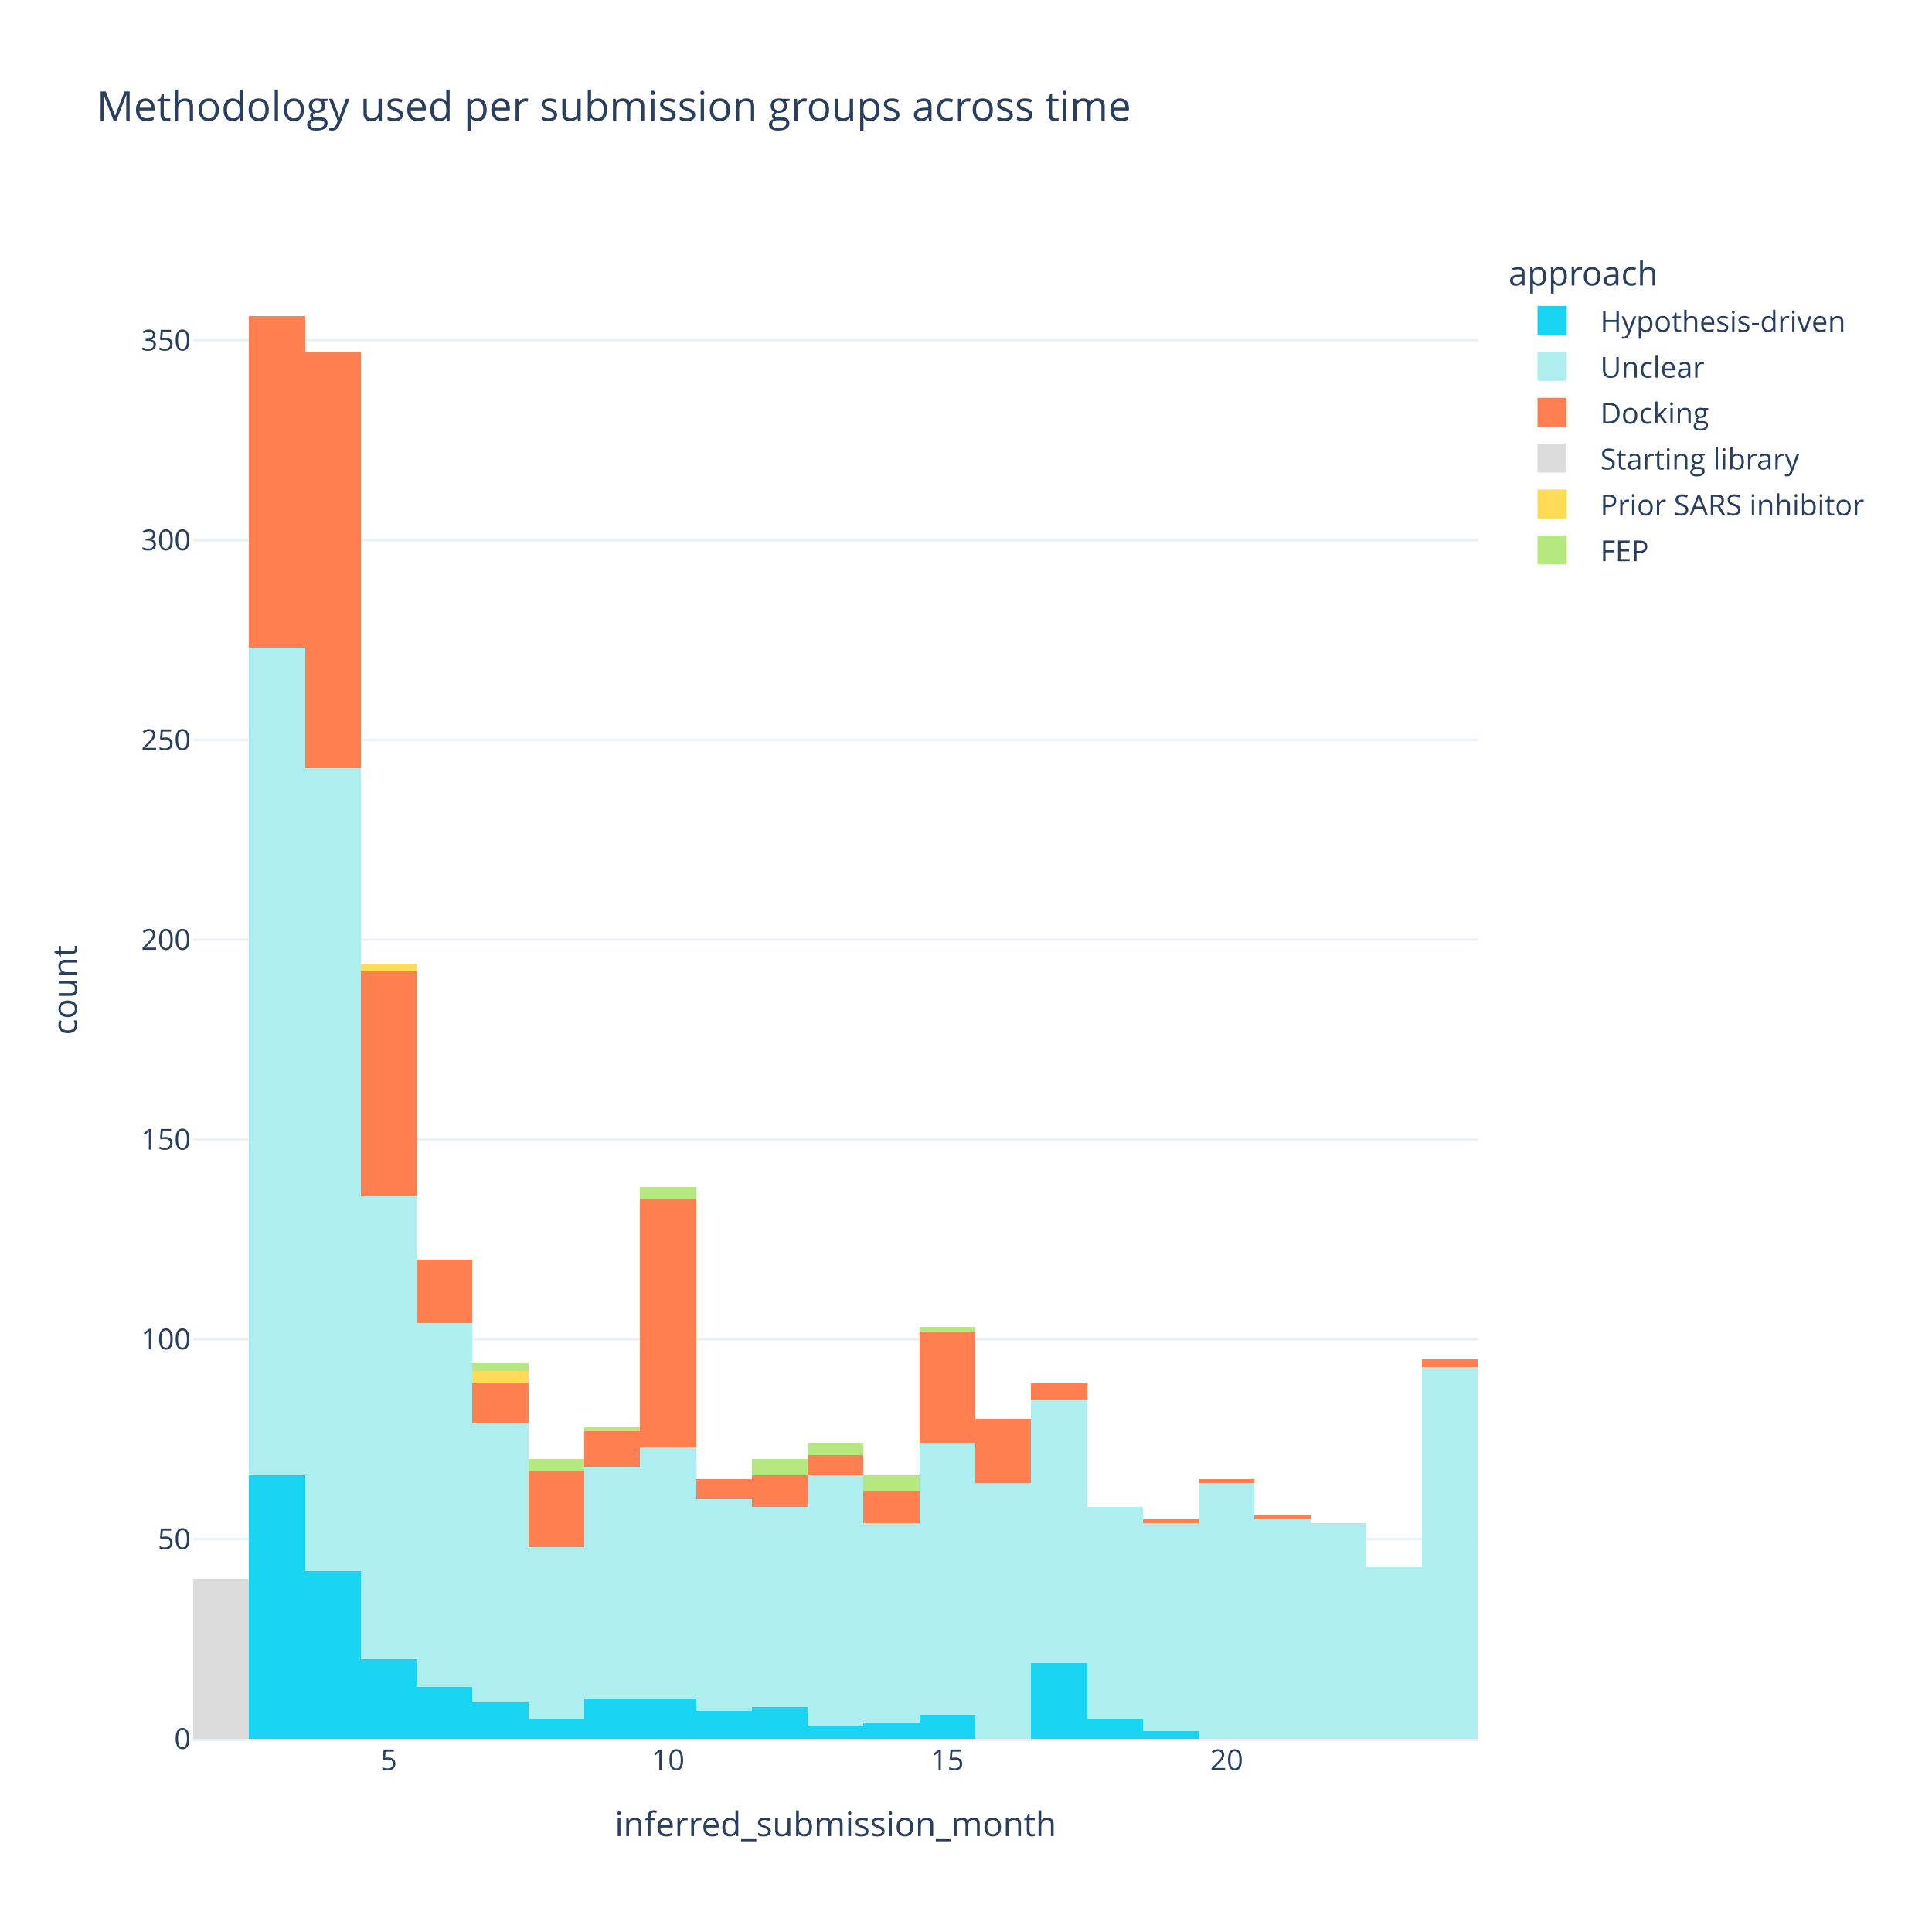
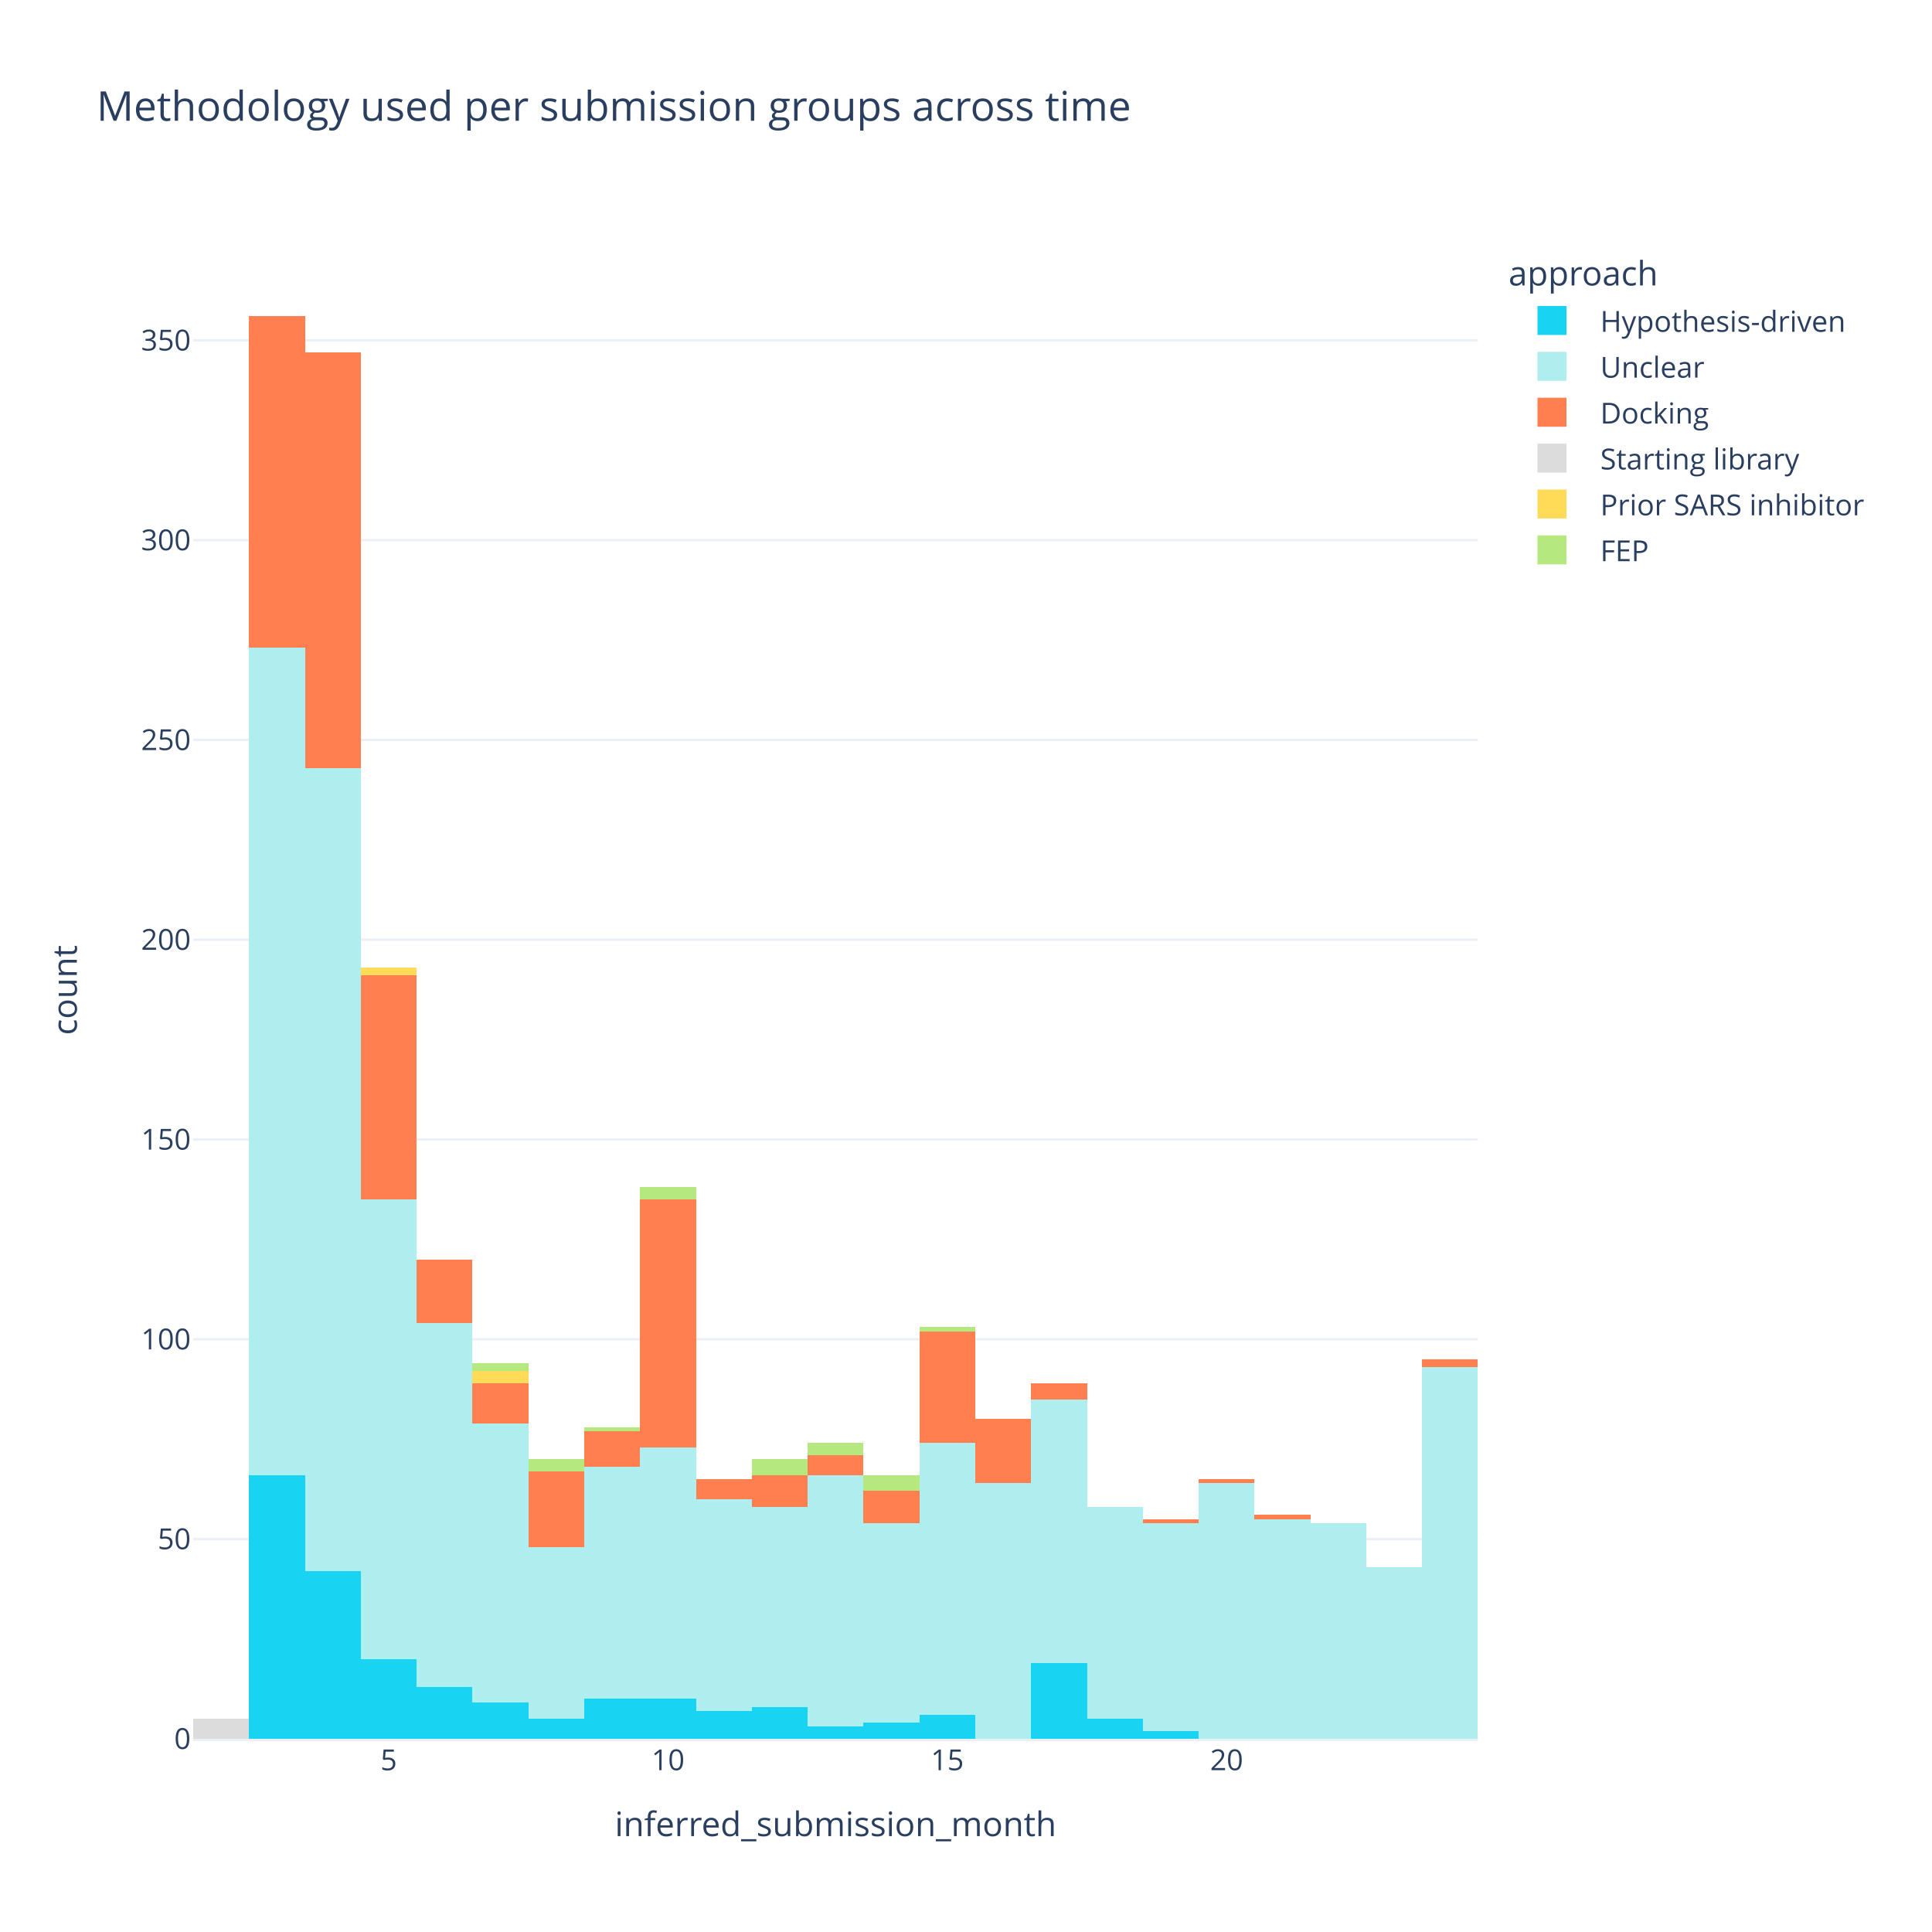
<svg xmlns="http://www.w3.org/2000/svg" class="main-svg" width="1600" height="1600" style="" viewBox="0 0 800 800">
  <rect x="0" y="0" width="800" height="800" style="fill: rgb(255, 255, 255); fill-opacity: 1;" />
-   <defs id="defs-e76410">
+   <defs id="defs-b74aac">
    <g class="clips">
-       <clipPath id="clipe76410xyplot" class="plotclip">
+       <clipPath id="clipb74aacxyplot" class="plotclip">
        <rect width="532" height="620" />
      </clipPath>
-       <clipPath class="axesclip" id="clipe76410x">
+       <clipPath class="axesclip" id="clipb74aacx">
        <rect x="80" y="0" width="532" height="800" />
      </clipPath>
-       <clipPath class="axesclip" id="clipe76410y">
+       <clipPath class="axesclip" id="clipb74aacy">
        <rect x="0" y="100" width="800" height="620" />
      </clipPath>
-       <clipPath class="axesclip" id="clipe76410xy">
+       <clipPath class="axesclip" id="clipb74aacxy">
        <rect x="80" y="100" width="532" height="620" />
      </clipPath>
    </g>
    <g class="gradients" />
    <g class="patterns" />
  </defs>
  <g class="bglayer" />
  <g class="layer-below">
    <g class="imagelayer" />
    <g class="shapelayer" />
  </g>
  <g class="cartesianlayer">
    <g class="subplot xy">
      <g class="layer-subplot">
        <g class="shapelayer" />
        <g class="imagelayer" />
      </g>
      <g class="minor-gridlayer">
        <g class="x" />
        <g class="y" />
      </g>
      <g class="gridlayer">
        <g class="x" />
        <g class="y">
          <path class="ygrid crisp" transform="translate(0,637.28)" d="M80,0h532" style="stroke: rgb(235, 240, 248); stroke-opacity: 1; stroke-width: 1px;" />
          <path class="ygrid crisp" transform="translate(0,554.55)" d="M80,0h532" style="stroke: rgb(235, 240, 248); stroke-opacity: 1; stroke-width: 1px;" />
          <path class="ygrid crisp" transform="translate(0,471.83)" d="M80,0h532" style="stroke: rgb(235, 240, 248); stroke-opacity: 1; stroke-width: 1px;" />
          <path class="ygrid crisp" transform="translate(0,389.1)" d="M80,0h532" style="stroke: rgb(235, 240, 248); stroke-opacity: 1; stroke-width: 1px;" />
          <path class="ygrid crisp" transform="translate(0,306.38)" d="M80,0h532" style="stroke: rgb(235, 240, 248); stroke-opacity: 1; stroke-width: 1px;" />
          <path class="ygrid crisp" transform="translate(0,223.65)" d="M80,0h532" style="stroke: rgb(235, 240, 248); stroke-opacity: 1; stroke-width: 1px;" />
          <path class="ygrid crisp" transform="translate(0,140.93)" d="M80,0h532" style="stroke: rgb(235, 240, 248); stroke-opacity: 1; stroke-width: 1px;" />
        </g>
      </g>
      <g class="zerolinelayer">
        <path class="yzl zl crisp" transform="translate(0,720)" d="M80,0h532" style="stroke: rgb(235, 240, 248); stroke-opacity: 1; stroke-width: 2px;" />
      </g>
      <path class="xlines-below" />
      <path class="ylines-below" />
      <g class="overlines-below" />
      <g class="xaxislayer-below" />
      <g class="yaxislayer-below" />
      <g class="overaxes-below" />
-       <g class="plot" transform="translate(80,100)" clip-path="url(#clipe76410xyplot)">
+       <g class="plot" transform="translate(80,100)" clip-path="url(#clipb74aacxyplot)">
        <g class="barlayer mlayer">
          <g class="trace bars" shape-rendering="crispEdges" style="opacity: 1;">
            <g class="points">
              <g class="point">
                <path d="M23.13,620V510.8H46.26V620Z" style="vector-effect: non-scaling-stroke; opacity: 1; stroke-width: 0px; fill: rgb(25, 211, 243); fill-opacity: 1;" />
              </g>
              <g class="point">
                <path d="M46.26,620V550.51H69.39V620Z" style="vector-effect: non-scaling-stroke; opacity: 1; stroke-width: 0px; fill: rgb(25, 211, 243); fill-opacity: 1;" />
              </g>
              <g class="point">
                <path d="M69.39,620V586.91H92.52V620Z" style="vector-effect: non-scaling-stroke; opacity: 1; stroke-width: 0px; fill: rgb(25, 211, 243); fill-opacity: 1;" />
              </g>
              <g class="point">
                <path d="M92.52,620V598.49H115.65V620Z" style="vector-effect: non-scaling-stroke; opacity: 1; stroke-width: 0px; fill: rgb(25, 211, 243); fill-opacity: 1;" />
              </g>
              <g class="point">
                <path d="M115.65,620V605.11H138.78V620Z" style="vector-effect: non-scaling-stroke; opacity: 1; stroke-width: 0px; fill: rgb(25, 211, 243); fill-opacity: 1;" />
              </g>
              <g class="point">
                <path d="M138.78,620V611.73H161.91V620Z" style="vector-effect: non-scaling-stroke; opacity: 1; stroke-width: 0px; fill: rgb(25, 211, 243); fill-opacity: 1;" />
              </g>
              <g class="point">
                <path d="M161.91,620V603.46H185.04V620Z" style="vector-effect: non-scaling-stroke; opacity: 1; stroke-width: 0px; fill: rgb(25, 211, 243); fill-opacity: 1;" />
              </g>
              <g class="point">
                <path d="M185.04,620V603.46H208.17V620Z" style="vector-effect: non-scaling-stroke; opacity: 1; stroke-width: 0px; fill: rgb(25, 211, 243); fill-opacity: 1;" />
              </g>
              <g class="point">
                <path d="M208.17,620V608.42H231.3V620Z" style="vector-effect: non-scaling-stroke; opacity: 1; stroke-width: 0px; fill: rgb(25, 211, 243); fill-opacity: 1;" />
              </g>
              <g class="point">
                <path d="M231.3,620V606.76H254.43V620Z" style="vector-effect: non-scaling-stroke; opacity: 1; stroke-width: 0px; fill: rgb(25, 211, 243); fill-opacity: 1;" />
              </g>
              <g class="point">
                <path d="M254.43,620V615.04H277.57V620Z" style="vector-effect: non-scaling-stroke; opacity: 1; stroke-width: 0px; fill: rgb(25, 211, 243); fill-opacity: 1;" />
              </g>
              <g class="point">
                <path d="M277.57,620V613.38H300.7V620Z" style="vector-effect: non-scaling-stroke; opacity: 1; stroke-width: 0px; fill: rgb(25, 211, 243); fill-opacity: 1;" />
              </g>
              <g class="point">
                <path d="M300.7,620V610.07H323.83V620Z" style="vector-effect: non-scaling-stroke; opacity: 1; stroke-width: 0px; fill: rgb(25, 211, 243); fill-opacity: 1;" />
              </g>
              <g class="point">
                <path d="M0,0Z" style="vector-effect: non-scaling-stroke; opacity: 1; stroke-width: 0px; fill: rgb(25, 211, 243); fill-opacity: 1;" />
              </g>
              <g class="point">
                <path d="M346.96,620V588.56H370.09V620Z" style="vector-effect: non-scaling-stroke; opacity: 1; stroke-width: 0px; fill: rgb(25, 211, 243); fill-opacity: 1;" />
              </g>
              <g class="point">
                <path d="M370.09,620V611.73H393.22V620Z" style="vector-effect: non-scaling-stroke; opacity: 1; stroke-width: 0px; fill: rgb(25, 211, 243); fill-opacity: 1;" />
              </g>
              <g class="point">
                <path d="M393.22,620V616.69H416.35V620Z" style="vector-effect: non-scaling-stroke; opacity: 1; stroke-width: 0px; fill: rgb(25, 211, 243); fill-opacity: 1;" />
              </g>
            </g>
          </g>
          <g class="trace bars" shape-rendering="crispEdges" style="opacity: 1;">
            <g class="points">
              <g class="point">
                <path d="M23.13,510.8V168.32H46.26V510.8Z" style="vector-effect: non-scaling-stroke; opacity: 1; stroke-width: 0px; fill: rgb(175, 238, 238); fill-opacity: 1;" />
              </g>
              <g class="point">
                <path d="M46.26,550.51V217.96H69.39V550.51Z" style="vector-effect: non-scaling-stroke; opacity: 1; stroke-width: 0px; fill: rgb(175, 238, 238); fill-opacity: 1;" />
              </g>
              <g class="point">
-                 <path d="M69.39,586.91V394.99H92.52V586.91Z" style="vector-effect: non-scaling-stroke; opacity: 1; stroke-width: 0px; fill: rgb(175, 238, 238); fill-opacity: 1;" />
+                 <path d="M69.39,586.91V396.64H92.52V586.91Z" style="vector-effect: non-scaling-stroke; opacity: 1; stroke-width: 0px; fill: rgb(175, 238, 238); fill-opacity: 1;" />
              </g>
              <g class="point">
                <path d="M92.52,598.49V447.93H115.65V598.49Z" style="vector-effect: non-scaling-stroke; opacity: 1; stroke-width: 0px; fill: rgb(175, 238, 238); fill-opacity: 1;" />
              </g>
              <g class="point">
                <path d="M115.65,605.11V489.29H138.78V605.11Z" style="vector-effect: non-scaling-stroke; opacity: 1; stroke-width: 0px; fill: rgb(175, 238, 238); fill-opacity: 1;" />
              </g>
              <g class="point">
                <path d="M138.78,611.73V540.58H161.91V611.73Z" style="vector-effect: non-scaling-stroke; opacity: 1; stroke-width: 0px; fill: rgb(175, 238, 238); fill-opacity: 1;" />
              </g>
              <g class="point">
                <path d="M161.91,603.46V507.49H185.04V603.46Z" style="vector-effect: non-scaling-stroke; opacity: 1; stroke-width: 0px; fill: rgb(175, 238, 238); fill-opacity: 1;" />
              </g>
              <g class="point">
                <path d="M185.04,603.46V499.22H208.17V603.46Z" style="vector-effect: non-scaling-stroke; opacity: 1; stroke-width: 0px; fill: rgb(175, 238, 238); fill-opacity: 1;" />
              </g>
              <g class="point">
                <path d="M208.17,608.42V520.73H231.3V608.42Z" style="vector-effect: non-scaling-stroke; opacity: 1; stroke-width: 0px; fill: rgb(175, 238, 238); fill-opacity: 1;" />
              </g>
              <g class="point">
                <path d="M231.3,606.76V524.04H254.43V606.76Z" style="vector-effect: non-scaling-stroke; opacity: 1; stroke-width: 0px; fill: rgb(175, 238, 238); fill-opacity: 1;" />
              </g>
              <g class="point">
                <path d="M254.43,615.04V510.8H277.57V615.04Z" style="vector-effect: non-scaling-stroke; opacity: 1; stroke-width: 0px; fill: rgb(175, 238, 238); fill-opacity: 1;" />
              </g>
              <g class="point">
                <path d="M277.57,613.38V530.66H300.7V613.38Z" style="vector-effect: non-scaling-stroke; opacity: 1; stroke-width: 0px; fill: rgb(175, 238, 238); fill-opacity: 1;" />
              </g>
              <g class="point">
                <path d="M300.7,610.07V497.57H323.83V610.07Z" style="vector-effect: non-scaling-stroke; opacity: 1; stroke-width: 0px; fill: rgb(175, 238, 238); fill-opacity: 1;" />
              </g>
              <g class="point">
                <path d="M323.83,620V514.11H346.96V620Z" style="vector-effect: non-scaling-stroke; opacity: 1; stroke-width: 0px; fill: rgb(175, 238, 238); fill-opacity: 1;" />
              </g>
              <g class="point">
                <path d="M346.96,588.56V479.37H370.09V588.56Z" style="vector-effect: non-scaling-stroke; opacity: 1; stroke-width: 0px; fill: rgb(175, 238, 238); fill-opacity: 1;" />
              </g>
              <g class="point">
                <path d="M370.09,611.73V524.04H393.22V611.73Z" style="vector-effect: non-scaling-stroke; opacity: 1; stroke-width: 0px; fill: rgb(175, 238, 238); fill-opacity: 1;" />
              </g>
              <g class="point">
                <path d="M393.22,616.69V530.66H416.35V616.69Z" style="vector-effect: non-scaling-stroke; opacity: 1; stroke-width: 0px; fill: rgb(175, 238, 238); fill-opacity: 1;" />
              </g>
              <g class="point">
                <path d="M416.35,620V514.11H439.48V620Z" style="vector-effect: non-scaling-stroke; opacity: 1; stroke-width: 0px; fill: rgb(175, 238, 238); fill-opacity: 1;" />
              </g>
              <g class="point">
                <path d="M439.48,620V529H462.61V620Z" style="vector-effect: non-scaling-stroke; opacity: 1; stroke-width: 0px; fill: rgb(175, 238, 238); fill-opacity: 1;" />
              </g>
              <g class="point">
                <path d="M462.61,620V530.66H485.74V620Z" style="vector-effect: non-scaling-stroke; opacity: 1; stroke-width: 0px; fill: rgb(175, 238, 238); fill-opacity: 1;" />
              </g>
              <g class="point">
                <path d="M485.74,620V548.86H508.87V620Z" style="vector-effect: non-scaling-stroke; opacity: 1; stroke-width: 0px; fill: rgb(175, 238, 238); fill-opacity: 1;" />
              </g>
              <g class="point">
                <path d="M508.87,620V466.13H532V620Z" style="vector-effect: non-scaling-stroke; opacity: 1; stroke-width: 0px; fill: rgb(175, 238, 238); fill-opacity: 1;" />
              </g>
            </g>
          </g>
          <g class="trace bars" shape-rendering="crispEdges" style="opacity: 1;">
            <g class="points">
              <g class="point">
                <path d="M23.13,168.32V31H46.26V168.32Z" style="vector-effect: non-scaling-stroke; opacity: 1; stroke-width: 0px; fill: rgb(255, 127, 80); fill-opacity: 1;" />
              </g>
              <g class="point">
                <path d="M46.26,217.96V45.89H69.39V217.96Z" style="vector-effect: non-scaling-stroke; opacity: 1; stroke-width: 0px; fill: rgb(255, 127, 80); fill-opacity: 1;" />
              </g>
              <g class="point">
-                 <path d="M69.39,394.99V302.34H92.52V394.99Z" style="vector-effect: non-scaling-stroke; opacity: 1; stroke-width: 0px; fill: rgb(255, 127, 80); fill-opacity: 1;" />
+                 <path d="M69.39,396.64V303.99H92.52V396.64Z" style="vector-effect: non-scaling-stroke; opacity: 1; stroke-width: 0px; fill: rgb(255, 127, 80); fill-opacity: 1;" />
              </g>
              <g class="point">
                <path d="M92.52,447.93V421.46H115.65V447.93Z" style="vector-effect: non-scaling-stroke; opacity: 1; stroke-width: 0px; fill: rgb(255, 127, 80); fill-opacity: 1;" />
              </g>
              <g class="point">
                <path d="M115.65,489.29V472.75H138.78V489.29Z" style="vector-effect: non-scaling-stroke; opacity: 1; stroke-width: 0px; fill: rgb(255, 127, 80); fill-opacity: 1;" />
              </g>
              <g class="point">
                <path d="M138.78,540.58V509.15H161.91V540.58Z" style="vector-effect: non-scaling-stroke; opacity: 1; stroke-width: 0px; fill: rgb(255, 127, 80); fill-opacity: 1;" />
              </g>
              <g class="point">
                <path d="M161.91,507.49V492.6H185.04V507.49Z" style="vector-effect: non-scaling-stroke; opacity: 1; stroke-width: 0px; fill: rgb(255, 127, 80); fill-opacity: 1;" />
              </g>
              <g class="point">
                <path d="M185.04,499.22V396.64H208.17V499.22Z" style="vector-effect: non-scaling-stroke; opacity: 1; stroke-width: 0px; fill: rgb(255, 127, 80); fill-opacity: 1;" />
              </g>
              <g class="point">
                <path d="M208.17,520.73V512.46H231.3V520.73Z" style="vector-effect: non-scaling-stroke; opacity: 1; stroke-width: 0px; fill: rgb(255, 127, 80); fill-opacity: 1;" />
              </g>
              <g class="point">
                <path d="M231.3,524.04V510.8H254.43V524.04Z" style="vector-effect: non-scaling-stroke; opacity: 1; stroke-width: 0px; fill: rgb(255, 127, 80); fill-opacity: 1;" />
              </g>
              <g class="point">
                <path d="M254.43,510.8V502.53H277.57V510.8Z" style="vector-effect: non-scaling-stroke; opacity: 1; stroke-width: 0px; fill: rgb(255, 127, 80); fill-opacity: 1;" />
              </g>
              <g class="point">
                <path d="M277.57,530.66V517.42H300.7V530.66Z" style="vector-effect: non-scaling-stroke; opacity: 1; stroke-width: 0px; fill: rgb(255, 127, 80); fill-opacity: 1;" />
              </g>
              <g class="point">
                <path d="M300.7,497.57V451.24H323.83V497.57Z" style="vector-effect: non-scaling-stroke; opacity: 1; stroke-width: 0px; fill: rgb(255, 127, 80); fill-opacity: 1;" />
              </g>
              <g class="point">
                <path d="M323.83,514.11V487.64H346.96V514.11Z" style="vector-effect: non-scaling-stroke; opacity: 1; stroke-width: 0px; fill: rgb(255, 127, 80); fill-opacity: 1;" />
              </g>
              <g class="point">
                <path d="M346.96,479.37V472.75H370.09V479.37Z" style="vector-effect: non-scaling-stroke; opacity: 1; stroke-width: 0px; fill: rgb(255, 127, 80); fill-opacity: 1;" />
              </g>
              <g class="point">
                <path d="M0,0Z" style="vector-effect: non-scaling-stroke; opacity: 1; stroke-width: 0px; fill: rgb(255, 127, 80); fill-opacity: 1;" />
              </g>
              <g class="point">
                <path d="M393.22,530.66V529H416.35V530.66Z" style="vector-effect: non-scaling-stroke; opacity: 1; stroke-width: 0px; fill: rgb(255, 127, 80); fill-opacity: 1;" />
              </g>
              <g class="point">
                <path d="M416.35,514.11V512.46H439.48V514.11Z" style="vector-effect: non-scaling-stroke; opacity: 1; stroke-width: 0px; fill: rgb(255, 127, 80); fill-opacity: 1;" />
              </g>
              <g class="point">
                <path d="M439.48,529V527.35H462.61V529Z" style="vector-effect: non-scaling-stroke; opacity: 1; stroke-width: 0px; fill: rgb(255, 127, 80); fill-opacity: 1;" />
              </g>
              <g class="point">
                <path d="M0,0Z" style="vector-effect: non-scaling-stroke; opacity: 1; stroke-width: 0px; fill: rgb(255, 127, 80); fill-opacity: 1;" />
              </g>
              <g class="point">
                <path d="M0,0Z" style="vector-effect: non-scaling-stroke; opacity: 1; stroke-width: 0px; fill: rgb(255, 127, 80); fill-opacity: 1;" />
              </g>
              <g class="point">
                <path d="M508.87,466.13V462.82H532V466.13Z" style="vector-effect: non-scaling-stroke; opacity: 1; stroke-width: 0px; fill: rgb(255, 127, 80); fill-opacity: 1;" />
              </g>
            </g>
          </g>
          <g class="trace bars" shape-rendering="crispEdges" style="opacity: 1;">
            <g class="points">
              <g class="point">
-                 <path d="M0,620V553.82H23.13V620Z" style="vector-effect: non-scaling-stroke; opacity: 1; stroke-width: 0px; fill: rgb(220, 220, 220); fill-opacity: 1;" />
-               </g>
-             </g>
-           </g>
-           <g class="trace bars" shape-rendering="crispEdges" style="opacity: 1;">
-             <g class="points">
-               <g class="point">
-                 <path d="M69.39,302.34V299.03H92.52V302.34Z" style="vector-effect: non-scaling-stroke; opacity: 1; stroke-width: 0px; fill: rgb(255, 219, 88); fill-opacity: 1;" />
+                 <path d="M0,620V611.73H23.13V620Z" style="vector-effect: non-scaling-stroke; opacity: 1; stroke-width: 0px; fill: rgb(220, 220, 220); fill-opacity: 1;" />
+               </g>
+             </g>
+           </g>
+           <g class="trace bars" shape-rendering="crispEdges" style="opacity: 1;">
+             <g class="points">
+               <g class="point">
+                 <path d="M69.39,303.99V300.68H92.52V303.99Z" style="vector-effect: non-scaling-stroke; opacity: 1; stroke-width: 0px; fill: rgb(255, 219, 88); fill-opacity: 1;" />
              </g>
              <g class="point">
                <path d="M0,0Z" style="vector-effect: non-scaling-stroke; opacity: 1; stroke-width: 0px; fill: rgb(255, 219, 88); fill-opacity: 1;" />
              </g>
              <g class="point">
                <path d="M115.65,472.75V467.79H138.78V472.75Z" style="vector-effect: non-scaling-stroke; opacity: 1; stroke-width: 0px; fill: rgb(255, 219, 88); fill-opacity: 1;" />
              </g>
            </g>
          </g>
          <g class="trace bars" shape-rendering="crispEdges" style="opacity: 1;">
            <g class="points">
              <g class="point">
                <path d="M115.65,467.79V464.48H138.78V467.79Z" style="vector-effect: non-scaling-stroke; opacity: 1; stroke-width: 0px; fill: rgb(182, 232, 128); fill-opacity: 1;" />
              </g>
              <g class="point">
                <path d="M138.78,509.15V504.19H161.91V509.15Z" style="vector-effect: non-scaling-stroke; opacity: 1; stroke-width: 0px; fill: rgb(182, 232, 128); fill-opacity: 1;" />
              </g>
              <g class="point">
                <path d="M161.91,492.6V490.95H185.04V492.6Z" style="vector-effect: non-scaling-stroke; opacity: 1; stroke-width: 0px; fill: rgb(182, 232, 128); fill-opacity: 1;" />
              </g>
              <g class="point">
                <path d="M185.04,396.64V391.68H208.17V396.64Z" style="vector-effect: non-scaling-stroke; opacity: 1; stroke-width: 0px; fill: rgb(182, 232, 128); fill-opacity: 1;" />
              </g>
              <g class="point">
                <path d="M0,0Z" style="vector-effect: non-scaling-stroke; opacity: 1; stroke-width: 0px; fill: rgb(182, 232, 128); fill-opacity: 1;" />
              </g>
              <g class="point">
                <path d="M231.3,510.8V504.19H254.43V510.8Z" style="vector-effect: non-scaling-stroke; opacity: 1; stroke-width: 0px; fill: rgb(182, 232, 128); fill-opacity: 1;" />
              </g>
              <g class="point">
                <path d="M254.43,502.53V497.57H277.57V502.53Z" style="vector-effect: non-scaling-stroke; opacity: 1; stroke-width: 0px; fill: rgb(182, 232, 128); fill-opacity: 1;" />
              </g>
              <g class="point">
                <path d="M277.57,517.42V510.8H300.7V517.42Z" style="vector-effect: non-scaling-stroke; opacity: 1; stroke-width: 0px; fill: rgb(182, 232, 128); fill-opacity: 1;" />
              </g>
              <g class="point">
                <path d="M300.7,451.24V449.59H323.83V451.24Z" style="vector-effect: non-scaling-stroke; opacity: 1; stroke-width: 0px; fill: rgb(182, 232, 128); fill-opacity: 1;" />
              </g>
            </g>
          </g>
        </g>
      </g>
      <g class="overplot" />
      <path class="xlines-above crisp" d="M0,0" style="fill: none;" />
      <path class="ylines-above crisp" d="M0,0" style="fill: none;" />
      <g class="overlines-above" />
      <g class="xaxislayer-above">
        <g class="xtick">
          <text text-anchor="middle" x="0" y="733" transform="translate(160.96,0)" style="font-family: 'Open Sans', verdana, arial, sans-serif; font-size: 12px; fill: rgb(42, 63, 95); fill-opacity: 1; white-space: pre; opacity: 1;">5</text>
        </g>
        <g class="xtick">
          <text text-anchor="middle" x="0" y="733" style="font-family: 'Open Sans', verdana, arial, sans-serif; font-size: 12px; fill: rgb(42, 63, 95); fill-opacity: 1; white-space: pre; opacity: 1;" transform="translate(276.61,0)">10</text>
        </g>
        <g class="xtick">
          <text text-anchor="middle" x="0" y="733" style="font-family: 'Open Sans', verdana, arial, sans-serif; font-size: 12px; fill: rgb(42, 63, 95); fill-opacity: 1; white-space: pre; opacity: 1;" transform="translate(392.26,0)">15</text>
        </g>
        <g class="xtick">
          <text text-anchor="middle" x="0" y="733" style="font-family: 'Open Sans', verdana, arial, sans-serif; font-size: 12px; fill: rgb(42, 63, 95); fill-opacity: 1; white-space: pre; opacity: 1;" transform="translate(507.91,0)">20</text>
        </g>
      </g>
      <g class="yaxislayer-above">
        <g class="ytick">
          <text text-anchor="end" x="79" y="4.2" transform="translate(0,720)" style="font-family: 'Open Sans', verdana, arial, sans-serif; font-size: 12px; fill: rgb(42, 63, 95); fill-opacity: 1; white-space: pre; opacity: 1;">0</text>
        </g>
        <g class="ytick">
          <text text-anchor="end" x="79" y="4.2" style="font-family: 'Open Sans', verdana, arial, sans-serif; font-size: 12px; fill: rgb(42, 63, 95); fill-opacity: 1; white-space: pre; opacity: 1;" transform="translate(0,637.28)">50</text>
        </g>
        <g class="ytick">
          <text text-anchor="end" x="79" y="4.2" style="font-family: 'Open Sans', verdana, arial, sans-serif; font-size: 12px; fill: rgb(42, 63, 95); fill-opacity: 1; white-space: pre; opacity: 1;" transform="translate(0,554.55)">100</text>
        </g>
        <g class="ytick">
          <text text-anchor="end" x="79" y="4.2" style="font-family: 'Open Sans', verdana, arial, sans-serif; font-size: 12px; fill: rgb(42, 63, 95); fill-opacity: 1; white-space: pre; opacity: 1;" transform="translate(0,471.83)">150</text>
        </g>
        <g class="ytick">
          <text text-anchor="end" x="79" y="4.2" style="font-family: 'Open Sans', verdana, arial, sans-serif; font-size: 12px; fill: rgb(42, 63, 95); fill-opacity: 1; white-space: pre; opacity: 1;" transform="translate(0,389.1)">200</text>
        </g>
        <g class="ytick">
          <text text-anchor="end" x="79" y="4.2" style="font-family: 'Open Sans', verdana, arial, sans-serif; font-size: 12px; fill: rgb(42, 63, 95); fill-opacity: 1; white-space: pre; opacity: 1;" transform="translate(0,306.38)">250</text>
        </g>
        <g class="ytick">
          <text text-anchor="end" x="79" y="4.2" style="font-family: 'Open Sans', verdana, arial, sans-serif; font-size: 12px; fill: rgb(42, 63, 95); fill-opacity: 1; white-space: pre; opacity: 1;" transform="translate(0,223.65)">300</text>
        </g>
        <g class="ytick">
          <text text-anchor="end" x="79" y="4.2" style="font-family: 'Open Sans', verdana, arial, sans-serif; font-size: 12px; fill: rgb(42, 63, 95); fill-opacity: 1; white-space: pre; opacity: 1;" transform="translate(0,140.93)">350</text>
        </g>
      </g>
      <g class="overaxes-above" />
    </g>
  </g>
  <g class="polarlayer" />
  <g class="smithlayer" />
  <g class="ternarylayer" />
  <g class="geolayer" />
  <g class="funnelarealayer" />
  <g class="pielayer" />
  <g class="iciclelayer" />
  <g class="treemaplayer" />
  <g class="sunburstlayer" />
  <g class="glimages" />
-   <defs id="topdefs-e76410">
+   <defs id="topdefs-b74aac">
    <g class="clips" />
-     <clipPath id="legende76410">
+     <clipPath id="legendb74aac">
      <rect width="165" height="143" x="0" y="0" />
    </clipPath>
  </defs>
  <g class="layer-above">
    <g class="imagelayer" />
    <g class="shapelayer" />
  </g>
  <g class="infolayer">
    <g class="legend" pointer-events="all" transform="translate(622.64,100)">
      <rect class="bg" shape-rendering="crispEdges" width="165" height="143" x="0" y="0" style="stroke: rgb(68, 68, 68); stroke-opacity: 1; fill: rgb(255, 255, 255); fill-opacity: 1; stroke-width: 0px;" />
-       <g class="scrollbox" transform="" clip-path="url(#legende76410)">
+       <g class="scrollbox" transform="" clip-path="url(#legendb74aac)">
        <text class="legendtitletext" text-anchor="start" x="2" y="18.2" style="font-family: 'Open Sans', verdana, arial, sans-serif; font-size: 14px; fill: rgb(42, 63, 95); fill-opacity: 1; white-space: pre;">approach</text>
        <g class="groups" transform="">
          <g class="traces" transform="translate(0,32.7)" style="opacity: 1;">
            <text class="legendtext" text-anchor="start" x="40" y="4.68" style="font-family: 'Open Sans', verdana, arial, sans-serif; font-size: 12px; fill: rgb(42, 63, 95); fill-opacity: 1; white-space: pre;">Hypothesis-driven</text>
            <g class="layers" style="opacity: 1;">
              <g class="legendfill" />
              <g class="legendlines" />
              <g class="legendsymbols">
                <g class="legendpoints">
                  <path class="legendundefined" d="M6,6H-6V-6H6Z" transform="translate(20,0)" style="stroke-width: 0px; fill: rgb(25, 211, 243); fill-opacity: 1;" />
                </g>
              </g>
            </g>
            <rect class="legendtoggle" x="0" y="-9.5" width="159.172" height="19" style="fill: rgb(0, 0, 0); fill-opacity: 0;" />
          </g>
        </g>
        <g class="groups" transform="">
          <g class="traces" transform="translate(0,51.7)" style="opacity: 1;">
            <text class="legendtext" text-anchor="start" x="40" y="4.68" style="font-family: 'Open Sans', verdana, arial, sans-serif; font-size: 12px; fill: rgb(42, 63, 95); fill-opacity: 1; white-space: pre;">Unclear</text>
            <g class="layers" style="opacity: 1;">
              <g class="legendfill" />
              <g class="legendlines" />
              <g class="legendsymbols">
                <g class="legendpoints">
                  <path class="legendundefined" d="M6,6H-6V-6H6Z" transform="translate(20,0)" style="stroke-width: 0px; fill: rgb(175, 238, 238); fill-opacity: 1;" />
                </g>
              </g>
            </g>
            <rect class="legendtoggle" x="0" y="-9.5" width="159.172" height="19" style="fill: rgb(0, 0, 0); fill-opacity: 0;" />
          </g>
        </g>
        <g class="groups" transform="">
          <g class="traces" transform="translate(0,70.7)" style="opacity: 1;">
            <text class="legendtext" text-anchor="start" x="40" y="4.68" style="font-family: 'Open Sans', verdana, arial, sans-serif; font-size: 12px; fill: rgb(42, 63, 95); fill-opacity: 1; white-space: pre;">Docking</text>
            <g class="layers" style="opacity: 1;">
              <g class="legendfill" />
              <g class="legendlines" />
              <g class="legendsymbols">
                <g class="legendpoints">
                  <path class="legendundefined" d="M6,6H-6V-6H6Z" transform="translate(20,0)" style="stroke-width: 0px; fill: rgb(255, 127, 80); fill-opacity: 1;" />
                </g>
              </g>
            </g>
            <rect class="legendtoggle" x="0" y="-9.5" width="159.172" height="19" style="fill: rgb(0, 0, 0); fill-opacity: 0;" />
          </g>
        </g>
        <g class="groups" transform="">
          <g class="traces" transform="translate(0,89.7)" style="opacity: 1;">
            <text class="legendtext" text-anchor="start" x="40" y="4.68" style="font-family: 'Open Sans', verdana, arial, sans-serif; font-size: 12px; fill: rgb(42, 63, 95); fill-opacity: 1; white-space: pre;">Starting library</text>
            <g class="layers" style="opacity: 1;">
              <g class="legendfill" />
              <g class="legendlines" />
              <g class="legendsymbols">
                <g class="legendpoints">
                  <path class="legendundefined" d="M6,6H-6V-6H6Z" transform="translate(20,0)" style="stroke-width: 0px; fill: rgb(220, 220, 220); fill-opacity: 1;" />
                </g>
              </g>
            </g>
            <rect class="legendtoggle" x="0" y="-9.5" width="159.172" height="19" style="fill: rgb(0, 0, 0); fill-opacity: 0;" />
          </g>
        </g>
        <g class="groups" transform="">
          <g class="traces" transform="translate(0,108.7)" style="opacity: 1;">
            <text class="legendtext" text-anchor="start" x="40" y="4.68" style="font-family: 'Open Sans', verdana, arial, sans-serif; font-size: 12px; fill: rgb(42, 63, 95); fill-opacity: 1; white-space: pre;">Prior SARS inhibitor</text>
            <g class="layers" style="opacity: 1;">
              <g class="legendfill" />
              <g class="legendlines" />
              <g class="legendsymbols">
                <g class="legendpoints">
                  <path class="legendundefined" d="M6,6H-6V-6H6Z" transform="translate(20,0)" style="stroke-width: 0px; fill: rgb(255, 219, 88); fill-opacity: 1;" />
                </g>
              </g>
            </g>
            <rect class="legendtoggle" x="0" y="-9.5" width="159.172" height="19" style="fill: rgb(0, 0, 0); fill-opacity: 0;" />
          </g>
        </g>
        <g class="groups" transform="">
          <g class="traces" transform="translate(0,127.7)" style="opacity: 1;">
            <text class="legendtext" text-anchor="start" x="40" y="4.68" style="font-family: 'Open Sans', verdana, arial, sans-serif; font-size: 12px; fill: rgb(42, 63, 95); fill-opacity: 1; white-space: pre;">FEP</text>
            <g class="layers" style="opacity: 1;">
              <g class="legendfill" />
              <g class="legendlines" />
              <g class="legendsymbols">
                <g class="legendpoints">
                  <path class="legendundefined" d="M6,6H-6V-6H6Z" transform="translate(20,0)" style="stroke-width: 0px; fill: rgb(182, 232, 128); fill-opacity: 1;" />
                </g>
              </g>
            </g>
            <rect class="legendtoggle" x="0" y="-9.5" width="159.172" height="19" style="fill: rgb(0, 0, 0); fill-opacity: 0;" />
          </g>
        </g>
      </g>
      <rect class="scrollbar" rx="20" ry="3" width="0" height="0" x="0" y="0" style="fill: rgb(128, 139, 164); fill-opacity: 1;" />
    </g>
    <g class="g-gtitle">
      <text class="gtitle" x="40" y="50" text-anchor="start" dy="0em" style="font-family: 'Open Sans', verdana, arial, sans-serif; font-size: 17px; fill: rgb(42, 63, 95); opacity: 1; font-weight: normal; white-space: pre;">Methodology used per submission groups across time</text>
    </g>
    <g class="g-xtitle">
      <text class="xtitle" x="346" y="760.3" text-anchor="middle" style="font-family: 'Open Sans', verdana, arial, sans-serif; font-size: 14px; fill: rgb(42, 63, 95); opacity: 1; font-weight: normal; white-space: pre;">inferred_submission_month</text>
    </g>
    <g class="g-ytitle">
      <text class="ytitle" transform="rotate(-90,31.80938,410)" x="31.809" y="410" text-anchor="middle" style="font-family: 'Open Sans', verdana, arial, sans-serif; font-size: 14px; fill: rgb(42, 63, 95); opacity: 1; font-weight: normal; white-space: pre;">count</text>
    </g>
  </g>
</svg>
